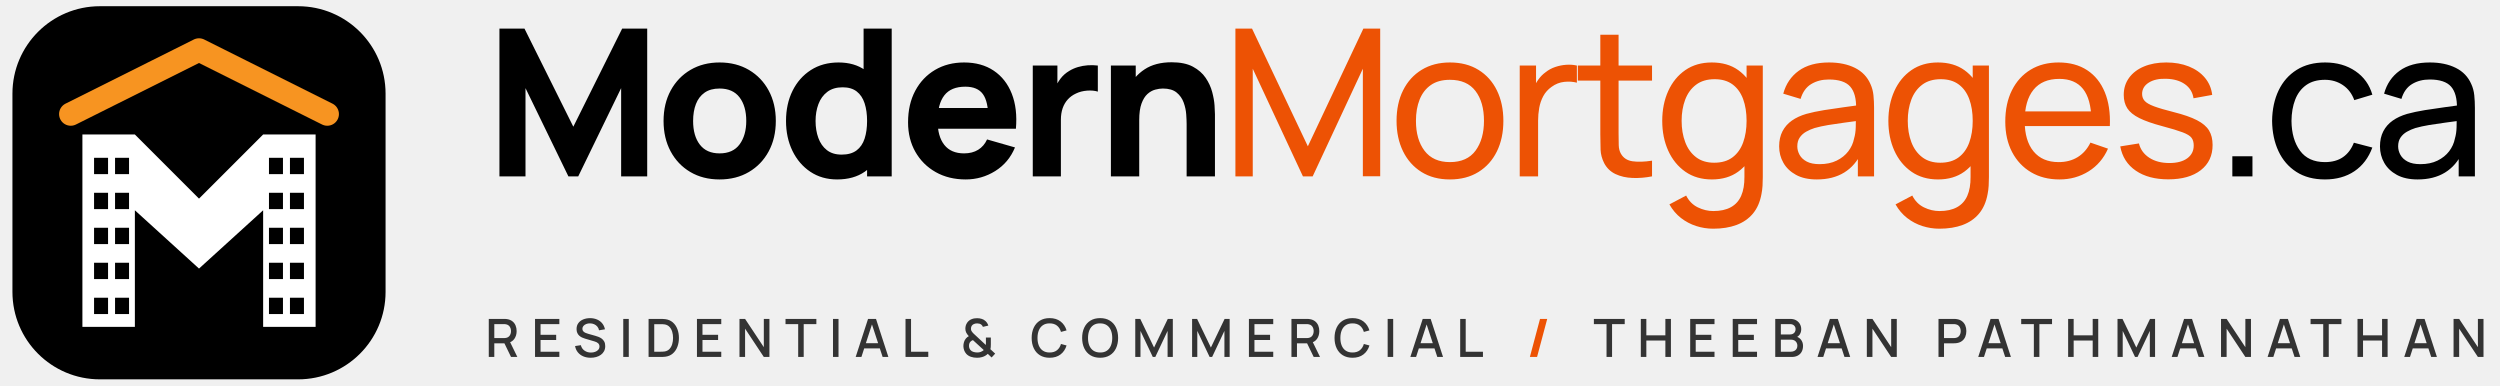
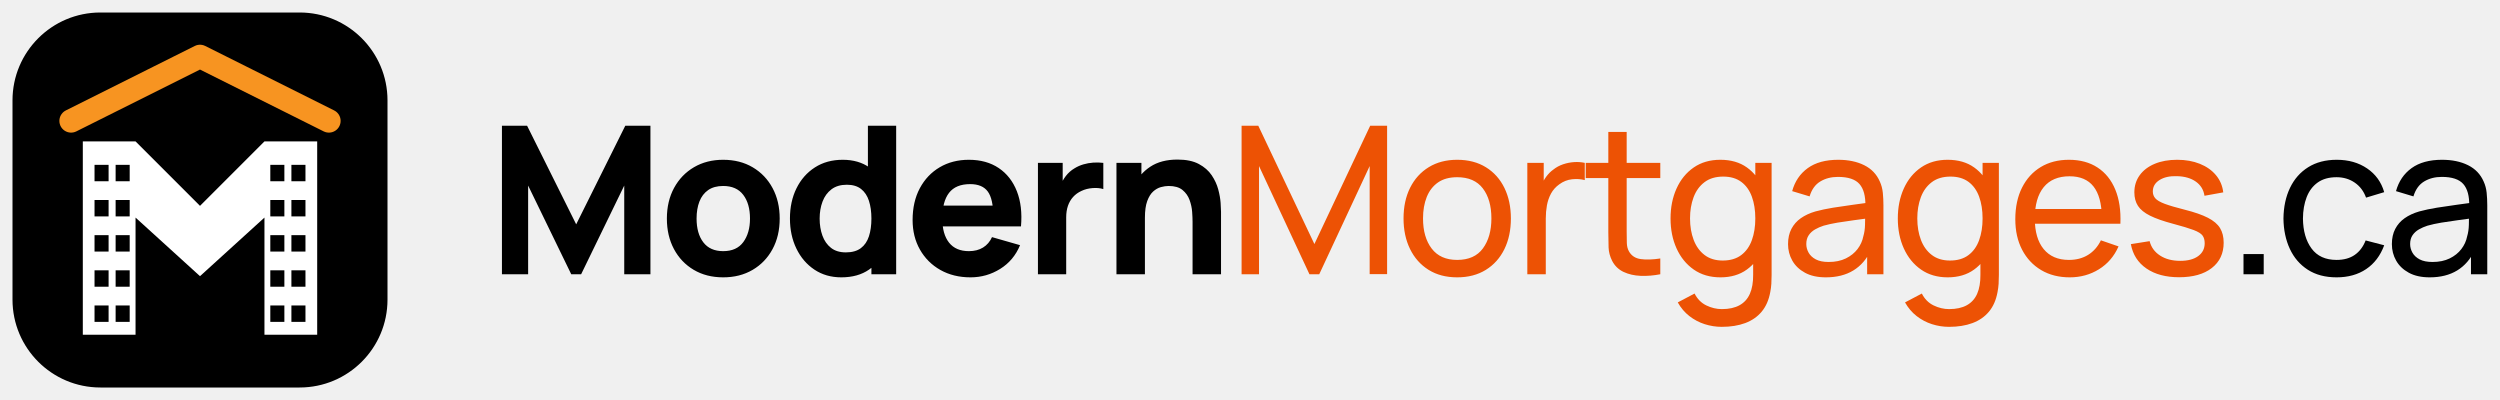
- <svg xmlns="http://www.w3.org/2000/svg" width="804" height="124" viewBox="52 54 804 124">
-   <g transform="translate(56 56.0) scale(1.875)">
+ <svg xmlns="http://www.w3.org/2000/svg" width="800" height="128" viewBox="52 52 800 128">
+   <g transform="translate(56 56) scale(1.875)">
    <rect x="0" y="0" width="64" height="64" rx="15" fill="#000000" />
    <path d="M10 18.5 L32 7.5 L54 18.5" fill="none" stroke="#F79421" stroke-width="4" stroke-linecap="round" stroke-linejoin="round" />
    <polygon points="12,55 12,22 21,22 32,33 43,22 52,22 52,55 43,55 43,35 32,45 21,35 21,55" fill="#FFFFFF" />
    <path d="M14 26 h2.4 v2.8 h-2.4 z M14 32 h2.4 v2.8 h-2.4 z M14 38 h2.4 v2.8 h-2.4 z M14 44 h2.4 v2.8 h-2.4 z M14 50 h2.4 v2.8 h-2.4 z M17.6 26 h2.4 v2.8 h-2.4 z M17.6 32 h2.4 v2.8 h-2.4 z M17.6 38 h2.4 v2.8 h-2.4 z M17.6 44 h2.4 v2.8 h-2.4 z M17.6 50 h2.4 v2.8 h-2.4 z M44 26 h2.4 v2.8 h-2.4 z M44 32 h2.4 v2.8 h-2.4 z M44 38 h2.4 v2.8 h-2.4 z M44 44 h2.4 v2.8 h-2.4 z M44 50 h2.4 v2.8 h-2.4 z M47.6 26 h2.4 v2.8 h-2.4 z M47.6 32 h2.4 v2.8 h-2.4 z M47.6 38 h2.4 v2.8 h-2.4 z M47.6 44 h2.4 v2.8 h-2.4 z M47.6 50 h2.4 v2.8 h-2.4 z" fill="#000000" />
  </g>
-   <path fill="#000000" d="M212.62 110.72V63.2H220.672L236.38 94.748L252.088 63.2H260.14V110.72H251.758V82.34L237.964 110.72H234.796L221.002 82.34V110.72Z M283.418 111.71Q278.039 111.71 273.98 109.301Q269.921 106.892 267.66 102.651Q265.4 98.411 265.4 92.9Q265.4 87.323 267.71 83.082Q270.02 78.842 274.079 76.466Q278.138 74.09 283.418 74.09Q288.797 74.09 292.872 76.499Q296.948 78.908 299.225 83.148Q301.502 87.389 301.502 92.9Q301.502 98.444 299.208 102.684Q296.915 106.925 292.839 109.317Q288.764 111.71 283.418 111.71ZM283.418 103.328Q287.741 103.328 289.87 100.407Q291.998 97.487 291.998 92.9Q291.998 88.148 289.837 85.31Q287.675 82.472 283.418 82.472Q280.481 82.472 278.6 83.792Q276.719 85.112 275.812 87.455Q274.904 89.798 274.904 92.9Q274.904 97.685 277.065 100.507Q279.227 103.328 283.418 103.328Z M321.216 111.71Q316.299 111.71 312.603 109.235Q308.907 106.76 306.844 102.503Q304.782 98.246 304.782 92.9Q304.782 87.455 306.877 83.214Q308.973 78.974 312.768 76.532Q316.563 74.09 321.678 74.09Q326.76 74.09 330.225 76.565Q333.69 79.04 335.472 83.297Q337.254 87.554 337.254 92.9Q337.254 98.246 335.456 102.503Q333.657 106.76 330.093 109.235Q326.529 111.71 321.216 111.71ZM322.668 103.724Q325.671 103.724 327.469 102.371Q329.268 101.018 330.06 98.576Q330.852 96.134 330.852 92.9Q330.852 89.666 330.06 87.224Q329.268 84.782 327.535 83.429Q325.803 82.076 322.998 82.076Q319.995 82.076 318.065 83.544Q316.134 85.013 315.21 87.471Q314.286 89.93 314.286 92.9Q314.286 95.903 315.177 98.361Q316.068 100.82 317.916 102.272Q319.764 103.724 322.668 103.724ZM330.852 110.72V86.3H329.73V63.2H338.772V110.72Z M362.578 111.71Q357.1 111.71 352.925 109.35Q348.751 106.991 346.391 102.85Q344.032 98.708 344.032 93.362Q344.032 87.521 346.342 83.198Q348.652 78.875 352.711 76.483Q356.77 74.09 362.05 74.09Q367.66 74.09 371.587 76.73Q375.514 79.37 377.395 84.155Q379.276 88.94 378.715 95.408H369.838V92.108Q369.838 86.663 368.106 84.27Q366.373 81.878 362.446 81.878Q357.859 81.878 355.697 84.666Q353.536 87.455 353.536 92.9Q353.536 97.883 355.697 100.606Q357.859 103.328 362.05 103.328Q364.69 103.328 366.571 102.173Q368.452 101.018 369.442 98.84L378.418 101.414Q376.405 106.298 372.065 109.004Q367.726 111.71 362.578 111.71ZM350.764 95.408V88.742H374.392V95.408Z M384.14 110.72V75.08H392.06V83.792L391.202 82.67Q391.895 80.822 393.05 79.304Q394.205 77.786 395.888 76.796Q397.175 76.004 398.693 75.558Q400.211 75.113 401.828 74.998Q403.445 74.882 405.062 75.08V83.462Q403.577 83.0 401.613 83.148Q399.65 83.297 398.066 84.056Q396.482 84.782 395.393 85.987Q394.304 87.191 393.743 88.825Q393.182 90.458 393.182 92.504V110.72Z M433.62 110.72V93.89Q433.62 92.669 433.488 90.772Q433.356 88.874 432.663 86.96Q431.97 85.046 430.402 83.759Q428.835 82.472 425.964 82.472Q424.809 82.472 423.489 82.835Q422.169 83.198 421.014 84.237Q419.859 85.277 419.116 87.29Q418.374 89.303 418.374 92.636L413.226 90.194Q413.226 85.97 414.942 82.274Q416.658 78.578 420.106 76.301Q423.555 74.024 428.802 74.024Q432.993 74.024 435.633 75.443Q438.273 76.862 439.741 79.04Q441.21 81.218 441.837 83.577Q442.464 85.937 442.596 87.884Q442.728 89.831 442.728 90.722V110.72ZM409.266 110.72V75.08H417.252V86.894H418.374V110.72Z" />
-   <path fill="#ED5204" d="M449.308 110.72V63.2H454.654L472.606 101.051L490.459 63.2H495.871V110.687H490.294V76.103L474.157 110.72H471.022L454.885 76.103V110.72Z M518.291 111.71Q512.978 111.71 509.133 109.301Q505.289 106.892 503.21 102.635Q501.131 98.378 501.131 92.867Q501.131 87.257 503.243 83.033Q505.355 78.809 509.216 76.45Q513.077 74.09 518.291 74.09Q523.637 74.09 527.498 76.483Q531.359 78.875 533.422 83.115Q535.484 87.356 535.484 92.867Q535.484 98.444 533.405 102.684Q531.326 106.925 527.465 109.317Q523.604 111.71 518.291 111.71ZM518.291 106.133Q523.835 106.133 526.541 102.437Q529.247 98.741 529.247 92.867Q529.247 86.828 526.508 83.248Q523.769 79.667 518.291 79.667Q514.562 79.667 512.153 81.35Q509.744 83.033 508.556 86.003Q507.368 88.973 507.368 92.867Q507.368 98.873 510.14 102.503Q512.912 106.133 518.291 106.133Z M540.744 110.72V75.08H545.991V83.693L545.133 82.571Q545.76 80.921 546.766 79.535Q547.773 78.149 549.027 77.258Q550.413 76.136 552.162 75.542Q553.911 74.948 555.726 74.833Q557.541 74.717 559.125 75.08V80.591Q557.277 80.096 555.066 80.327Q552.855 80.558 550.974 81.944Q549.258 83.165 548.318 84.914Q547.377 86.663 547.014 88.692Q546.651 90.722 546.651 92.834V110.72Z M583.294 110.72Q580.126 111.347 577.04 111.231Q573.955 111.116 571.546 109.977Q569.137 108.839 567.883 106.43Q566.827 104.318 566.745 102.156Q566.662 99.995 566.662 97.256V65.18H572.536V96.992Q572.536 99.17 572.585 100.721Q572.635 102.272 573.262 103.394Q574.45 105.506 577.04 105.869Q579.631 106.232 583.294 105.671ZM559.435 79.931V75.08H583.294V79.931Z M602.975 127.55Q600.17 127.55 597.497 126.692Q594.824 125.834 592.596 124.102Q590.369 122.369 588.884 119.729L594.263 116.891Q595.583 119.498 598.008 120.686Q600.434 121.874 603.008 121.874Q606.407 121.874 608.651 120.636Q610.895 119.399 611.967 116.957Q613.04 114.515 613.007 110.885V101.15H613.7V75.08H618.914V110.951Q618.914 112.403 618.832 113.756Q618.749 115.109 618.485 116.429Q617.792 120.224 615.746 122.683Q613.7 125.141 610.466 126.346Q607.232 127.55 602.975 127.55ZM602.546 111.71Q597.563 111.71 593.999 109.219Q590.435 106.727 588.505 102.47Q586.574 98.213 586.574 92.867Q586.574 87.521 588.505 83.264Q590.435 79.007 593.999 76.549Q597.563 74.09 602.513 74.09Q607.562 74.09 610.994 76.532Q614.426 78.974 616.191 83.231Q617.957 87.488 617.957 92.867Q617.957 98.18 616.191 102.453Q614.426 106.727 610.994 109.219Q607.562 111.71 602.546 111.71ZM603.272 106.331Q606.869 106.331 609.179 104.599Q611.489 102.866 612.594 99.814Q613.7 96.761 613.7 92.867Q613.7 88.907 612.594 85.887Q611.489 82.868 609.212 81.168Q606.935 79.469 603.437 79.469Q599.807 79.469 597.447 81.251Q595.088 83.033 593.949 86.069Q592.811 89.105 592.811 92.867Q592.811 96.662 593.966 99.715Q595.121 102.767 597.447 104.549Q599.774 106.331 603.272 106.331Z M636.285 111.71Q632.292 111.71 629.602 110.242Q626.913 108.773 625.543 106.364Q624.174 103.955 624.174 101.084Q624.174 98.279 625.246 96.216Q626.319 94.154 628.266 92.784Q630.213 91.415 632.919 90.623Q635.46 89.93 638.611 89.418Q641.763 88.907 644.997 88.478Q648.231 88.049 651.036 87.653L648.924 88.874Q649.023 84.122 647.026 81.845Q645.03 79.568 640.146 79.568Q636.912 79.568 634.486 81.036Q632.061 82.505 631.071 85.805L625.494 84.122Q626.781 79.436 630.477 76.763Q634.173 74.09 640.212 74.09Q645.063 74.09 648.544 75.823Q652.026 77.555 653.544 81.053Q654.303 82.703 654.501 84.633Q654.699 86.564 654.699 88.676V110.72H649.485V102.173L650.706 102.965Q648.693 107.288 645.08 109.499Q641.466 111.71 636.285 111.71ZM637.176 106.793Q640.344 106.793 642.67 105.654Q644.997 104.516 646.416 102.651Q647.835 100.787 648.264 98.576Q648.759 96.926 648.808 94.897Q648.858 92.867 648.858 91.778L650.904 92.669Q648.033 93.065 645.261 93.428Q642.489 93.791 640.014 94.203Q637.539 94.616 635.559 95.177Q634.107 95.639 632.837 96.365Q631.566 97.091 630.791 98.23Q630.015 99.368 630.015 101.051Q630.015 102.503 630.757 103.823Q631.5 105.143 633.067 105.968Q634.635 106.793 637.176 106.793Z M675.7 127.55Q672.895 127.55 670.222 126.692Q667.549 125.834 665.322 124.102Q663.094 122.369 661.609 119.729L666.988 116.891Q668.308 119.498 670.734 120.686Q673.159 121.874 675.733 121.874Q679.132 121.874 681.376 120.636Q683.62 119.399 684.692 116.957Q685.765 114.515 685.732 110.885V101.15H686.425V75.08H691.639V110.951Q691.639 112.403 691.557 113.756Q691.474 115.109 691.21 116.429Q690.517 120.224 688.471 122.683Q686.425 125.141 683.191 126.346Q679.957 127.55 675.7 127.55ZM675.271 111.71Q670.288 111.71 666.724 109.219Q663.16 106.727 661.229 102.47Q659.299 98.213 659.299 92.867Q659.299 87.521 661.229 83.264Q663.16 79.007 666.724 76.549Q670.288 74.09 675.238 74.09Q680.287 74.09 683.719 76.532Q687.151 78.974 688.917 83.231Q690.682 87.488 690.682 92.867Q690.682 98.18 688.917 102.453Q687.151 106.727 683.719 109.219Q680.287 111.71 675.271 111.71ZM675.997 106.331Q679.594 106.331 681.904 104.599Q684.214 102.866 685.319 99.814Q686.425 96.761 686.425 92.867Q686.425 88.907 685.319 85.887Q684.214 82.868 681.937 81.168Q679.66 79.469 676.162 79.469Q672.532 79.469 670.173 81.251Q667.813 83.033 666.674 86.069Q665.536 89.105 665.536 92.867Q665.536 96.662 666.691 99.715Q667.846 102.767 670.173 104.549Q672.499 106.331 675.997 106.331Z M714.323 111.71Q709.076 111.71 705.166 109.383Q701.255 107.057 699.077 102.882Q696.899 98.708 696.899 93.131Q696.899 87.29 699.044 83.016Q701.189 78.743 705.034 76.416Q708.878 74.09 714.059 74.09Q719.438 74.09 723.216 76.565Q726.995 79.04 728.892 83.627Q730.79 88.214 730.526 94.55H724.586V92.438Q724.487 85.871 721.913 82.62Q719.339 79.37 714.257 79.37Q708.812 79.37 705.974 82.868Q703.136 86.366 703.136 92.9Q703.136 99.203 705.974 102.668Q708.812 106.133 714.059 106.133Q717.59 106.133 720.197 104.516Q722.804 102.899 724.289 99.863L729.932 101.81Q727.853 106.529 723.678 109.119Q719.504 111.71 714.323 111.71ZM701.156 94.55V89.831H727.49V94.55Z M749.316 111.677Q742.947 111.677 738.871 108.888Q734.796 106.1 733.872 101.084L739.878 100.127Q740.604 103.031 743.211 104.731Q745.818 106.43 749.679 106.43Q753.342 106.43 755.421 104.912Q757.5 103.394 757.5 100.787Q757.5 99.269 756.807 98.329Q756.114 97.388 753.952 96.563Q751.791 95.738 747.435 94.583Q742.716 93.329 740.01 91.976Q737.304 90.623 736.149 88.841Q734.994 87.059 734.994 84.518Q734.994 81.383 736.71 79.023Q738.426 76.664 741.511 75.377Q744.597 74.09 748.689 74.09Q752.748 74.09 755.949 75.377Q759.15 76.664 761.113 79.023Q763.077 81.383 763.44 84.518L757.434 85.607Q757.005 82.736 754.678 81.086Q752.352 79.436 748.689 79.337Q745.224 79.205 743.062 80.558Q740.901 81.911 740.901 84.221Q740.901 85.508 741.709 86.432Q742.518 87.356 744.712 88.181Q746.907 89.006 751.098 90.062Q755.817 91.25 758.539 92.653Q761.262 94.055 762.417 95.953Q763.572 97.85 763.572 100.622Q763.572 105.77 759.777 108.724Q755.982 111.677 749.316 111.677Z" />
-   <path fill="#000000" d="M769.921 110.72V104.252H776.389V110.72Z M799.7 111.71Q794.288 111.71 790.51 109.284Q786.731 106.859 784.751 102.602Q782.771 98.345 782.705 92.9Q782.771 87.323 784.801 83.082Q786.83 78.842 790.625 76.466Q794.42 74.09 799.766 74.09Q805.409 74.09 809.485 76.862Q813.56 79.634 814.946 84.452L809.138 86.201Q808.016 83.099 805.492 81.383Q802.967 79.667 799.7 79.667Q796.037 79.667 793.661 81.367Q791.285 83.066 790.13 86.053Q788.975 89.039 788.942 92.9Q789.008 98.84 791.697 102.487Q794.387 106.133 799.7 106.133Q803.198 106.133 805.508 104.532Q807.818 102.932 809.006 99.896L814.946 101.447Q813.098 106.43 809.171 109.07Q805.244 111.71 799.7 111.71Z M829.512 111.71Q825.519 111.71 822.83 110.242Q820.14 108.773 818.771 106.364Q817.401 103.955 817.401 101.084Q817.401 98.279 818.474 96.216Q819.546 94.154 821.493 92.784Q823.44 91.415 826.146 90.623Q828.687 89.93 831.839 89.418Q834.99 88.907 838.224 88.478Q841.458 88.049 844.263 87.653L842.151 88.874Q842.25 84.122 840.254 81.845Q838.257 79.568 833.373 79.568Q830.139 79.568 827.714 81.036Q825.288 82.505 824.298 85.805L818.721 84.122Q820.008 79.436 823.704 76.763Q827.4 74.09 833.439 74.09Q838.29 74.09 841.772 75.823Q845.253 77.555 846.771 81.053Q847.53 82.703 847.728 84.633Q847.926 86.564 847.926 88.676V110.72H842.712V102.173L843.933 102.965Q841.92 107.288 838.307 109.499Q834.693 111.71 829.512 111.71ZM830.403 106.793Q833.571 106.793 835.898 105.654Q838.224 104.516 839.643 102.651Q841.062 100.787 841.491 98.576Q841.986 96.926 842.036 94.897Q842.085 92.867 842.085 91.778L844.131 92.669Q841.26 93.065 838.488 93.428Q835.716 93.791 833.241 94.203Q830.766 94.616 828.786 95.177Q827.334 95.639 826.064 96.365Q824.793 97.091 824.018 98.23Q823.242 99.368 823.242 101.051Q823.242 102.503 823.985 103.823Q824.727 105.143 826.295 105.968Q827.862 106.793 830.403 106.793Z" />
-   <path fill="#333333" d="M209.19 168.8V156.56H214.137Q214.315 156.56 214.579 156.573Q214.843 156.586 215.081 156.628Q216.101 156.79 216.785 157.325Q217.469 157.861 217.809 158.677Q218.149 159.493 218.149 160.478Q218.149 161.941 217.401 162.999Q216.653 164.057 215.157 164.321L214.435 164.406H210.966V168.8ZM216.347 168.8 213.933 163.819 215.726 163.36 218.379 168.8ZM210.966 162.723H214.069Q214.239 162.723 214.447 162.706Q214.655 162.689 214.843 162.646Q215.387 162.519 215.718 162.174Q216.049 161.83 216.194 161.38Q216.339 160.929 216.339 160.478Q216.339 160.028 216.194 159.582Q216.049 159.136 215.718 158.791Q215.387 158.447 214.843 158.32Q214.655 158.269 214.447 158.252Q214.239 158.235 214.069 158.235H210.966Z M224.066 168.8V156.56H231.886V158.235H225.842V161.669H230.866V163.343H225.842V167.126H231.886V168.8Z M241.95 169.055Q240.633 169.055 239.575 168.6Q238.516 168.145 237.832 167.3Q237.148 166.454 236.944 165.29L238.797 165.009Q239.077 166.131 239.97 166.756Q240.862 167.381 242.052 167.381Q242.792 167.381 243.412 167.147Q244.033 166.913 244.411 166.475Q244.789 166.038 244.789 165.425Q244.789 165.094 244.675 164.839Q244.56 164.584 244.36 164.393Q244.16 164.202 243.876 164.061Q243.591 163.921 243.251 163.819L240.114 162.893Q239.655 162.757 239.179 162.54Q238.703 162.323 238.308 161.97Q237.913 161.618 237.666 161.095Q237.42 160.572 237.42 159.824Q237.42 158.694 238.002 157.907Q238.584 157.121 239.579 156.717Q240.573 156.314 241.806 156.314Q243.047 156.331 244.029 156.756Q245.01 157.181 245.661 157.975Q246.311 158.77 246.557 159.901L244.653 160.224Q244.526 159.535 244.109 159.038Q243.693 158.541 243.089 158.273Q242.486 158.005 241.78 157.996Q241.1 157.98 240.535 158.201Q239.97 158.422 239.634 158.821Q239.298 159.221 239.298 159.739Q239.298 160.249 239.596 160.564Q239.893 160.878 240.331 161.061Q240.769 161.244 241.202 161.363L243.463 162.0Q243.888 162.119 244.428 162.319Q244.968 162.519 245.474 162.876Q245.979 163.233 246.311 163.823Q246.642 164.414 246.642 165.306Q246.642 166.233 246.268 166.934Q245.894 167.636 245.244 168.107Q244.594 168.579 243.744 168.817Q242.894 169.055 241.95 169.055Z M252.44 168.8V156.56H254.216V168.8Z M260.584 168.8V156.56H264.417Q264.587 156.56 265.05 156.569Q265.514 156.577 265.939 156.637Q267.375 156.815 268.357 157.665Q269.339 158.515 269.84 159.82Q270.342 161.125 270.342 162.68Q270.342 164.244 269.84 165.549Q269.339 166.854 268.357 167.699Q267.375 168.545 265.939 168.724Q265.514 168.783 265.05 168.792Q264.587 168.8 264.417 168.8ZM262.403 167.109H264.417Q264.706 167.109 265.106 167.091Q265.505 167.075 265.811 167.024Q266.746 166.845 267.328 166.212Q267.911 165.579 268.183 164.652Q268.455 163.726 268.455 162.68Q268.455 161.601 268.174 160.678Q267.894 159.756 267.311 159.131Q266.729 158.507 265.811 158.337Q265.505 158.277 265.101 158.264Q264.698 158.252 264.417 158.252H262.403Z M276.139 168.8V156.56H283.959V158.235H277.916V161.669H282.939V163.343H277.916V167.126H283.959V168.8Z M289.816 168.8V156.56H291.618L297.645 165.655V156.56H299.447V168.8H297.645L291.618 159.697V168.8Z M308.696 168.8V158.235H304.624V156.56H314.544V158.235H310.472V168.8Z M319.891 168.8V156.56H321.667V168.8Z M327.184 168.8 331.162 156.56H333.721L337.699 168.8H335.854L332.191 157.631H332.65L329.029 168.8ZM329.25 166.038V164.371H335.642V166.038Z M343.216 168.8V156.56H344.992V167.126H350.534V168.8Z M366.184 169.055Q365.156 169.055 364.263 168.753Q363.371 168.452 362.767 167.806Q362.3 167.287 362.075 166.662Q361.849 166.038 361.824 165.332Q361.824 164.644 362.024 163.993Q362.223 163.343 362.657 162.833Q362.852 162.595 363.09 162.421Q363.328 162.246 363.566 162.111Q363.022 161.516 362.742 160.976Q362.461 160.436 362.461 159.697Q362.461 158.66 363.005 157.831Q363.549 157.002 364.493 156.637Q364.926 156.458 365.377 156.394Q365.827 156.331 366.252 156.331Q367.017 156.331 367.731 156.552Q368.445 156.773 368.955 157.274Q369.278 157.572 369.504 157.946Q369.729 158.32 369.848 158.711L368.097 159.119Q367.952 158.711 367.621 158.43Q367.34 158.184 366.971 158.094Q366.601 158.005 366.235 158.005Q365.632 158.005 365.147 158.235Q364.705 158.447 364.484 158.817Q364.263 159.187 364.263 159.705Q364.263 160.164 364.425 160.445Q364.586 160.725 364.858 161.031Q365.02 161.21 365.245 161.413Q365.47 161.618 365.708 161.839L369.04 164.941Q369.057 164.754 369.066 164.542Q369.074 164.329 369.074 164.133L369.066 162.544H370.655V164.644Q370.655 165.179 370.626 165.608Q370.596 166.038 370.519 166.31L372.049 167.729L370.902 168.962L369.669 167.788Q369.278 168.18 368.794 168.447Q368.309 168.715 367.816 168.843Q367.4 168.97 366.996 169.012Q366.592 169.055 366.184 169.055ZM366.235 167.355Q366.575 167.355 366.864 167.317Q367.153 167.279 367.417 167.168Q367.774 167.024 367.999 166.87Q368.224 166.718 368.377 166.573L364.892 163.377Q364.629 163.471 364.404 163.619Q364.178 163.768 364.017 163.964Q363.821 164.21 363.724 164.537Q363.626 164.865 363.634 165.239Q363.634 165.647 363.766 165.982Q363.898 166.318 364.11 166.582Q364.45 166.99 365.058 167.172Q365.666 167.355 366.235 167.355Z M389.569 169.055Q387.733 169.055 386.441 168.252Q385.149 167.449 384.465 166.012Q383.781 164.576 383.781 162.68Q383.781 160.785 384.465 159.348Q385.149 157.912 386.441 157.108Q387.733 156.305 389.569 156.305Q391.686 156.305 393.075 157.376Q394.465 158.447 395.009 160.258L393.207 160.742Q392.85 159.459 391.936 158.728Q391.023 157.996 389.569 157.996Q388.269 157.996 387.402 158.583Q386.535 159.169 386.097 160.224Q385.659 161.278 385.659 162.68Q385.651 164.083 386.088 165.137Q386.526 166.191 387.397 166.777Q388.269 167.364 389.569 167.364Q391.023 167.364 391.936 166.628Q392.85 165.893 393.207 164.618L395.009 165.103Q394.465 166.913 393.075 167.984Q391.686 169.055 389.569 169.055Z M405.805 169.055Q403.969 169.055 402.677 168.252Q401.385 167.449 400.7 166.012Q400.016 164.576 400.016 162.68Q400.016 160.785 400.7 159.348Q401.385 157.912 402.677 157.108Q403.969 156.305 405.805 156.305Q407.632 156.305 408.928 157.108Q410.225 157.912 410.905 159.348Q411.585 160.785 411.585 162.68Q411.585 164.576 410.905 166.012Q410.225 167.449 408.928 168.252Q407.632 169.055 405.805 169.055ZM405.805 167.364Q407.105 167.381 407.968 166.79Q408.831 166.199 409.264 165.141Q409.698 164.083 409.698 162.68Q409.698 161.278 409.264 160.228Q408.831 159.178 407.968 158.591Q407.105 158.005 405.805 157.996Q404.504 157.98 403.641 158.566Q402.779 159.153 402.345 160.215Q401.912 161.278 401.903 162.68Q401.895 164.083 402.328 165.132Q402.762 166.182 403.633 166.769Q404.504 167.355 405.805 167.364Z M417.102 168.8V156.56H418.708L423.145 165.766L427.557 156.56H429.18V168.792H427.497V160.419L423.545 168.8H422.737L418.776 160.419V168.8Z M435.378 168.8V156.56H436.984L441.421 165.766L445.833 156.56H447.456V168.792H445.773V160.419L441.821 168.8H441.013L437.052 160.419V168.8Z M453.653 168.8V156.56H461.473V158.235H455.43V161.669H460.453V163.343H455.43V167.126H461.473V168.8Z M467.33 168.8V156.56H472.277Q472.456 156.56 472.719 156.573Q472.983 156.586 473.221 156.628Q474.241 156.79 474.925 157.325Q475.609 157.861 475.949 158.677Q476.289 159.493 476.289 160.478Q476.289 161.941 475.541 162.999Q474.793 164.057 473.297 164.321L472.575 164.406H469.107V168.8ZM474.487 168.8 472.073 163.819 473.867 163.36 476.519 168.8ZM469.107 162.723H472.209Q472.379 162.723 472.588 162.706Q472.796 162.689 472.983 162.646Q473.527 162.519 473.858 162.174Q474.19 161.83 474.334 161.38Q474.479 160.929 474.479 160.478Q474.479 160.028 474.334 159.582Q474.19 159.136 473.858 158.791Q473.527 158.447 472.983 158.32Q472.796 158.269 472.588 158.252Q472.379 158.235 472.209 158.235H469.107Z M486.974 169.055Q485.138 169.055 483.846 168.252Q482.554 167.449 481.87 166.012Q481.186 164.576 481.186 162.68Q481.186 160.785 481.87 159.348Q482.554 157.912 483.846 157.108Q485.138 156.305 486.974 156.305Q489.091 156.305 490.481 157.376Q491.87 158.447 492.414 160.258L490.612 160.742Q490.255 159.459 489.342 158.728Q488.428 157.996 486.974 157.996Q485.674 157.996 484.807 158.583Q483.94 159.169 483.502 160.224Q483.064 161.278 483.064 162.68Q483.056 164.083 483.494 165.137Q483.931 166.191 484.803 166.777Q485.674 167.364 486.974 167.364Q488.428 167.364 489.342 166.628Q490.255 165.893 490.612 164.618L492.414 165.103Q491.87 166.913 490.481 167.984Q489.091 169.055 486.974 169.055Z M498.272 168.8V156.56H500.048V168.8Z M505.565 168.8 509.543 156.56H512.102L516.08 168.8H514.235L510.572 157.631H511.031L507.41 168.8ZM507.631 166.038V164.371H514.023V166.038Z M521.597 168.8V156.56H523.373V167.126H528.915V168.8Z" />
-   <path fill="#ED5204" d="M547.272 156.56H549.584L546.32 168.8H544.008Z" />
-   <path fill="#333333" d="M568.662 168.8V158.235H564.591V156.56H574.51V158.235H570.439V168.8Z M579.687 168.8V156.56H581.464V161.839H587.584V156.56H589.369V168.8H587.584V163.513H581.464V168.8Z M595.566 168.8V156.56H603.386V158.235H597.342V161.669H602.366V163.343H597.342V167.126H603.386V168.8Z M609.243 168.8V156.56H617.063V158.235H611.02V161.669H616.043V163.343H611.02V167.126H617.063V168.8Z M622.92 168.8V156.56H627.731Q628.896 156.56 629.686 157.036Q630.477 157.512 630.876 158.264Q631.276 159.017 631.276 159.85Q631.276 160.861 630.779 161.584Q630.281 162.306 629.44 162.57L629.423 162.153Q630.596 162.442 631.225 163.279Q631.854 164.117 631.854 165.23Q631.854 166.31 631.425 167.108Q630.995 167.907 630.175 168.354Q629.355 168.8 628.19 168.8ZM624.722 167.109H627.918Q628.522 167.109 629.002 166.879Q629.482 166.65 629.759 166.22Q630.035 165.791 630.035 165.196Q630.035 164.644 629.793 164.197Q629.55 163.751 629.096 163.492Q628.641 163.233 628.029 163.233H624.722ZM624.722 161.558H627.706Q628.199 161.558 628.594 161.358Q628.989 161.159 629.223 160.78Q629.457 160.402 629.457 159.867Q629.457 159.153 628.981 158.694Q628.505 158.235 627.706 158.235H624.722Z M636.512 168.8 640.49 156.56H643.049L647.027 168.8H645.182L641.519 157.631H641.978L638.357 168.8ZM638.578 166.038V164.371H644.97V166.038Z M652.374 168.8V156.56H654.176L660.203 165.655V156.56H662.005V168.8H660.203L654.176 159.697V168.8Z M675.419 168.8V156.56H680.366Q680.544 156.56 680.808 156.573Q681.071 156.586 681.309 156.628Q682.329 156.79 683.014 157.325Q683.698 157.861 684.038 158.677Q684.378 159.493 684.378 160.478Q684.378 161.473 684.038 162.289Q683.698 163.105 683.014 163.641Q682.329 164.176 681.309 164.338Q681.071 164.371 680.804 164.389Q680.536 164.406 680.366 164.406H677.195V168.8ZM677.195 162.723H680.298Q680.468 162.723 680.676 162.706Q680.884 162.689 681.071 162.646Q681.615 162.519 681.947 162.174Q682.278 161.83 682.423 161.38Q682.567 160.929 682.567 160.478Q682.567 160.028 682.423 159.582Q682.278 159.136 681.947 158.791Q681.615 158.447 681.071 158.32Q680.884 158.269 680.676 158.252Q680.468 158.235 680.298 158.235H677.195Z M688.195 168.8 692.173 156.56H694.732L698.71 168.8H696.865L693.202 157.631H693.661L690.04 168.8ZM690.261 166.038V164.371H696.653V166.038Z M706.088 168.8V158.235H702.017V156.56H711.936V158.235H707.865V168.8Z M717.113 168.8V156.56H718.89V161.839H725.01V156.56H726.795V168.8H725.01V163.513H718.89V168.8Z M732.992 168.8V156.56H734.598L739.035 165.766L743.447 156.56H745.07V168.792H743.387V160.419L739.435 168.8H738.627L734.666 160.419V168.8Z M750.418 168.8 754.396 156.56H756.954L760.932 168.8H759.088L755.424 157.631H755.883L752.262 168.8ZM752.483 166.038V164.371H758.875V166.038Z M766.279 168.8V156.56H768.081L774.108 165.655V156.56H775.91V168.8H774.108L768.081 159.697V168.8Z M781.257 168.8 785.235 156.56H787.793L791.771 168.8H789.927L786.263 157.631H786.722L783.101 168.8ZM783.322 166.038V164.371H789.714V166.038Z M799.15 168.8V158.235H795.079V156.56H804.998V158.235H800.927V168.8Z M810.175 168.8V156.56H811.952V161.839H818.072V156.56H819.857V168.8H818.072V163.513H811.952V168.8Z M825.204 168.8 829.182 156.56H831.74L835.718 168.8H833.874L830.21 157.631H830.669L827.048 168.8ZM827.269 166.038V164.371H833.661V166.038Z M841.066 168.8V156.56H842.868L848.894 165.655V156.56H850.696V168.8H848.894L842.868 159.697V168.8Z" />
+   <path fill="#000000" d="M212.62 139.76V92.24H220.672L236.38 123.788L252.088 92.24H260.14V139.76H251.758V111.38L237.964 139.76H234.796L221.002 111.38V139.76Z M283.418 140.75Q278.039 140.75 273.98 138.341Q269.921 135.932 267.66 131.691Q265.4 127.451 265.4 121.94Q265.4 116.363 267.71 112.122Q270.02 107.882 274.079 105.506Q278.138 103.13 283.418 103.13Q288.797 103.13 292.872 105.539Q296.948 107.948 299.225 112.188Q301.502 116.429 301.502 121.94Q301.502 127.484 299.208 131.725Q296.915 135.965 292.839 138.358Q288.764 140.75 283.418 140.75ZM283.418 132.368Q287.741 132.368 289.87 129.447Q291.998 126.527 291.998 121.94Q291.998 117.188 289.837 114.35Q287.675 111.512 283.418 111.512Q280.481 111.512 278.6 112.832Q276.719 114.152 275.812 116.495Q274.904 118.838 274.904 121.94Q274.904 126.725 277.065 129.546Q279.227 132.368 283.418 132.368Z M321.216 140.75Q316.299 140.75 312.603 138.275Q308.907 135.8 306.844 131.543Q304.782 127.286 304.782 121.94Q304.782 116.495 306.877 112.254Q308.973 108.014 312.768 105.572Q316.563 103.13 321.678 103.13Q326.76 103.13 330.225 105.605Q333.69 108.08 335.472 112.337Q337.254 116.594 337.254 121.94Q337.254 127.286 335.456 131.543Q333.657 135.8 330.093 138.275Q326.529 140.75 321.216 140.75ZM322.668 132.764Q325.671 132.764 327.469 131.411Q329.268 130.058 330.06 127.616Q330.852 125.174 330.852 121.94Q330.852 118.706 330.06 116.264Q329.268 113.822 327.535 112.469Q325.803 111.116 322.998 111.116Q319.995 111.116 318.065 112.584Q316.134 114.053 315.21 116.511Q314.286 118.97 314.286 121.94Q314.286 124.943 315.177 127.401Q316.068 129.86 317.916 131.312Q319.764 132.764 322.668 132.764ZM330.852 139.76V115.34H329.73V92.24H338.772V139.76Z M362.578 140.75Q357.1 140.75 352.925 138.39Q348.751 136.031 346.391 131.889Q344.032 127.748 344.032 122.402Q344.032 116.561 346.342 112.238Q348.652 107.915 352.711 105.522Q356.77 103.13 362.05 103.13Q367.66 103.13 371.587 105.77Q375.514 108.41 377.395 113.195Q379.276 117.98 378.715 124.448H369.838V121.148Q369.838 115.703 368.106 113.31Q366.373 110.918 362.446 110.918Q357.859 110.918 355.697 113.706Q353.536 116.495 353.536 121.94Q353.536 126.923 355.697 129.645Q357.859 132.368 362.05 132.368Q364.69 132.368 366.571 131.213Q368.452 130.058 369.442 127.88L378.418 130.454Q376.405 135.338 372.065 138.044Q367.726 140.75 362.578 140.75ZM350.764 124.448V117.782H374.392V124.448Z M384.14 139.76V104.12H392.06V112.832L391.202 111.71Q391.895 109.862 393.05 108.344Q394.205 106.826 395.888 105.836Q397.175 105.044 398.693 104.598Q400.211 104.153 401.828 104.037Q403.445 103.922 405.062 104.12V112.502Q403.577 112.04 401.613 112.188Q399.65 112.337 398.066 113.096Q396.482 113.822 395.393 115.026Q394.304 116.231 393.743 117.864Q393.182 119.498 393.182 121.544V139.76Z M433.62 139.76V122.93Q433.62 121.709 433.488 119.811Q433.356 117.914 432.663 116Q431.97 114.086 430.402 112.799Q428.835 111.512 425.964 111.512Q424.809 111.512 423.489 111.875Q422.169 112.238 421.014 113.277Q419.859 114.317 419.116 116.33Q418.374 118.343 418.374 121.676L413.226 119.234Q413.226 115.01 414.942 111.314Q416.658 107.618 420.106 105.341Q423.555 103.064 428.802 103.064Q432.993 103.064 435.633 104.483Q438.273 105.902 439.741 108.08Q441.21 110.258 441.837 112.617Q442.464 114.977 442.596 116.924Q442.728 118.871 442.728 119.762V139.76ZM409.266 139.76V104.12H417.252V115.934H418.374V139.76Z" />
+   <path fill="#ED5204" d="M449.308 139.76V92.24H454.654L472.606 130.091L490.459 92.24H495.871V139.727H490.294V105.143L474.157 139.76H471.022L454.885 105.143V139.76Z M518.291 140.75Q512.978 140.75 509.133 138.341Q505.289 135.932 503.21 131.675Q501.131 127.418 501.131 121.907Q501.131 116.297 503.243 112.073Q505.355 107.849 509.216 105.489Q513.077 103.13 518.291 103.13Q523.637 103.13 527.498 105.522Q531.359 107.915 533.422 112.155Q535.484 116.396 535.484 121.907Q535.484 127.484 533.405 131.725Q531.326 135.965 527.465 138.358Q523.604 140.75 518.291 140.75ZM518.291 135.173Q523.835 135.173 526.541 131.477Q529.247 127.781 529.247 121.907Q529.247 115.868 526.508 112.287Q523.769 108.707 518.291 108.707Q514.562 108.707 512.153 110.39Q509.744 112.073 508.556 115.043Q507.368 118.013 507.368 121.907Q507.368 127.913 510.14 131.543Q512.912 135.173 518.291 135.173Z M540.744 139.76V104.12H545.991V112.733L545.133 111.611Q545.76 109.961 546.766 108.575Q547.773 107.189 549.027 106.298Q550.413 105.176 552.162 104.582Q553.911 103.988 555.726 103.873Q557.541 103.757 559.125 104.12V109.631Q557.277 109.136 555.066 109.367Q552.855 109.598 550.974 110.984Q549.258 112.205 548.318 113.954Q547.377 115.703 547.014 117.732Q546.651 119.762 546.651 121.874V139.76Z M583.294 139.76Q580.126 140.387 577.04 140.272Q573.955 140.156 571.546 139.017Q569.137 137.879 567.883 135.47Q566.827 133.358 566.745 131.197Q566.662 129.035 566.662 126.296V94.22H572.536V126.032Q572.536 128.21 572.585 129.761Q572.635 131.312 573.262 132.434Q574.45 134.546 577.04 134.909Q579.631 135.272 583.294 134.711ZM559.435 108.971V104.12H583.294V108.971Z M602.975 156.59Q600.17 156.59 597.497 155.732Q594.824 154.874 592.596 153.142Q590.369 151.409 588.884 148.769L594.263 145.931Q595.583 148.538 598.008 149.726Q600.434 150.914 603.008 150.914Q606.407 150.914 608.651 149.676Q610.895 148.439 611.967 145.997Q613.04 143.555 613.007 139.925V130.19H613.7V104.12H618.914V139.991Q618.914 141.443 618.832 142.796Q618.749 144.149 618.485 145.469Q617.792 149.264 615.746 151.722Q613.7 154.181 610.466 155.385Q607.232 156.59 602.975 156.59ZM602.546 140.75Q597.563 140.75 593.999 138.258Q590.435 135.767 588.505 131.51Q586.574 127.253 586.574 121.907Q586.574 116.561 588.505 112.304Q590.435 108.047 593.999 105.588Q597.563 103.13 602.513 103.13Q607.562 103.13 610.994 105.572Q614.426 108.014 616.191 112.271Q617.957 116.528 617.957 121.907Q617.957 127.22 616.191 131.493Q614.426 135.767 610.994 138.258Q607.562 140.75 602.546 140.75ZM603.272 135.371Q606.869 135.371 609.179 133.638Q611.489 131.906 612.594 128.853Q613.7 125.801 613.7 121.907Q613.7 117.947 612.594 114.927Q611.489 111.908 609.212 110.208Q606.935 108.509 603.437 108.509Q599.807 108.509 597.447 110.291Q595.088 112.073 593.949 115.109Q592.811 118.145 592.811 121.907Q592.811 125.702 593.966 128.755Q595.121 131.807 597.447 133.589Q599.774 135.371 603.272 135.371Z M636.285 140.75Q632.292 140.75 629.602 139.281Q626.913 137.813 625.543 135.404Q624.174 132.995 624.174 130.124Q624.174 127.319 625.246 125.256Q626.319 123.194 628.266 121.824Q630.213 120.455 632.919 119.663Q635.46 118.97 638.611 118.458Q641.763 117.947 644.997 117.518Q648.231 117.089 651.036 116.693L648.924 117.914Q649.023 113.162 647.026 110.885Q645.03 108.608 640.146 108.608Q636.912 108.608 634.486 110.076Q632.061 111.545 631.071 114.845L625.494 113.162Q626.781 108.476 630.477 105.803Q634.173 103.13 640.212 103.13Q645.063 103.13 648.544 104.862Q652.026 106.595 653.544 110.093Q654.303 111.743 654.501 113.673Q654.699 115.604 654.699 117.716V139.76H649.485V131.213L650.706 132.005Q648.693 136.328 645.08 138.539Q641.466 140.75 636.285 140.75ZM637.176 135.833Q640.344 135.833 642.67 134.695Q644.997 133.556 646.416 131.691Q647.835 129.827 648.264 127.616Q648.759 125.966 648.808 123.936Q648.858 121.907 648.858 120.818L650.904 121.709Q648.033 122.105 645.261 122.468Q642.489 122.831 640.014 123.243Q637.539 123.656 635.559 124.217Q634.107 124.679 632.837 125.405Q631.566 126.131 630.791 127.269Q630.015 128.408 630.015 130.091Q630.015 131.543 630.757 132.863Q631.5 134.183 633.067 135.008Q634.635 135.833 637.176 135.833Z M675.7 156.59Q672.895 156.59 670.222 155.732Q667.549 154.874 665.322 153.142Q663.094 151.409 661.609 148.769L666.988 145.931Q668.308 148.538 670.734 149.726Q673.159 150.914 675.733 150.914Q679.132 150.914 681.376 149.676Q683.62 148.439 684.692 145.997Q685.765 143.555 685.732 139.925V130.19H686.425V104.12H691.639V139.991Q691.639 141.443 691.557 142.796Q691.474 144.149 691.21 145.469Q690.517 149.264 688.471 151.722Q686.425 154.181 683.191 155.385Q679.957 156.59 675.7 156.59ZM675.271 140.75Q670.288 140.75 666.724 138.258Q663.16 135.767 661.229 131.51Q659.299 127.253 659.299 121.907Q659.299 116.561 661.229 112.304Q663.16 108.047 666.724 105.588Q670.288 103.13 675.238 103.13Q680.287 103.13 683.719 105.572Q687.151 108.014 688.917 112.271Q690.682 116.528 690.682 121.907Q690.682 127.22 688.917 131.493Q687.151 135.767 683.719 138.258Q680.287 140.75 675.271 140.75ZM675.997 135.371Q679.594 135.371 681.904 133.638Q684.214 131.906 685.319 128.853Q686.425 125.801 686.425 121.907Q686.425 117.947 685.319 114.927Q684.214 111.908 681.937 110.208Q679.66 108.509 676.162 108.509Q672.532 108.509 670.173 110.291Q667.813 112.073 666.674 115.109Q665.536 118.145 665.536 121.907Q665.536 125.702 666.691 128.755Q667.846 131.807 670.173 133.589Q672.499 135.371 675.997 135.371Z M714.323 140.75Q709.076 140.75 705.166 138.423Q701.255 136.097 699.077 131.922Q696.899 127.748 696.899 122.171Q696.899 116.33 699.044 112.056Q701.189 107.783 705.034 105.456Q708.878 103.13 714.059 103.13Q719.438 103.13 723.216 105.605Q726.995 108.08 728.892 112.667Q730.79 117.254 730.526 123.59H724.586V121.478Q724.487 114.911 721.913 111.66Q719.339 108.41 714.257 108.41Q708.812 108.41 705.974 111.908Q703.136 115.406 703.136 121.94Q703.136 128.243 705.974 131.708Q708.812 135.173 714.059 135.173Q717.59 135.173 720.197 133.556Q722.804 131.939 724.289 128.903L729.932 130.85Q727.853 135.569 723.678 138.159Q719.504 140.75 714.323 140.75ZM701.156 123.59V118.871H727.49V123.59Z M749.316 140.717Q742.947 140.717 738.871 137.928Q734.796 135.14 733.872 130.124L739.878 129.167Q740.604 132.071 743.211 133.77Q745.818 135.47 749.679 135.47Q753.342 135.47 755.421 133.952Q757.5 132.434 757.5 129.827Q757.5 128.309 756.807 127.368Q756.114 126.428 753.952 125.603Q751.791 124.778 747.435 123.623Q742.716 122.369 740.01 121.016Q737.304 119.663 736.149 117.881Q734.994 116.099 734.994 113.558Q734.994 110.423 736.71 108.063Q738.426 105.704 741.511 104.417Q744.597 103.13 748.689 103.13Q752.748 103.13 755.949 104.417Q759.15 105.704 761.113 108.063Q763.077 110.423 763.44 113.558L757.434 114.647Q757.005 111.776 754.678 110.126Q752.352 108.476 748.689 108.377Q745.224 108.245 743.062 109.598Q740.901 110.951 740.901 113.261Q740.901 114.548 741.709 115.472Q742.518 116.396 744.712 117.221Q746.907 118.046 751.098 119.102Q755.817 120.29 758.539 121.692Q761.262 123.095 762.417 124.992Q763.572 126.89 763.572 129.662Q763.572 134.81 759.777 137.763Q755.982 140.717 749.316 140.717Z" />
+   <path fill="#000000" d="M769.921 139.76V133.292H776.389V139.76Z M799.7 140.75Q794.288 140.75 790.51 138.325Q786.731 135.899 784.751 131.642Q782.771 127.385 782.705 121.94Q782.771 116.363 784.801 112.122Q786.83 107.882 790.625 105.506Q794.42 103.13 799.766 103.13Q805.409 103.13 809.485 105.902Q813.56 108.674 814.946 113.492L809.138 115.241Q808.016 112.139 805.492 110.423Q802.967 108.707 799.7 108.707Q796.037 108.707 793.661 110.406Q791.285 112.106 790.13 115.093Q788.975 118.079 788.942 121.94Q789.008 127.88 791.697 131.526Q794.387 135.173 799.7 135.173Q803.198 135.173 805.508 133.572Q807.818 131.972 809.006 128.936L814.946 130.487Q813.098 135.47 809.171 138.11Q805.244 140.75 799.7 140.75Z M829.512 140.75Q825.519 140.75 822.83 139.281Q820.14 137.813 818.771 135.404Q817.401 132.995 817.401 130.124Q817.401 127.319 818.474 125.256Q819.546 123.194 821.493 121.824Q823.44 120.455 826.146 119.663Q828.687 118.97 831.839 118.458Q834.99 117.947 838.224 117.518Q841.458 117.089 844.263 116.693L842.151 117.914Q842.25 113.162 840.254 110.885Q838.257 108.608 833.373 108.608Q830.139 108.608 827.714 110.076Q825.288 111.545 824.298 114.845L818.721 113.162Q820.008 108.476 823.704 105.803Q827.4 103.13 833.439 103.13Q838.29 103.13 841.772 104.862Q845.253 106.595 846.771 110.093Q847.53 111.743 847.728 113.673Q847.926 115.604 847.926 117.716V139.76H842.712V131.213L843.933 132.005Q841.92 136.328 838.307 138.539Q834.693 140.75 829.512 140.75ZM830.403 135.833Q833.571 135.833 835.898 134.695Q838.224 133.556 839.643 131.691Q841.062 129.827 841.491 127.616Q841.986 125.966 842.036 123.936Q842.085 121.907 842.085 120.818L844.131 121.709Q841.26 122.105 838.488 122.468Q835.716 122.831 833.241 123.243Q830.766 123.656 828.786 124.217Q827.334 124.679 826.064 125.405Q824.793 126.131 824.018 127.269Q823.242 128.408 823.242 130.091Q823.242 131.543 823.985 132.863Q824.727 134.183 826.295 135.008Q827.862 135.833 830.403 135.833Z" />
</svg>
